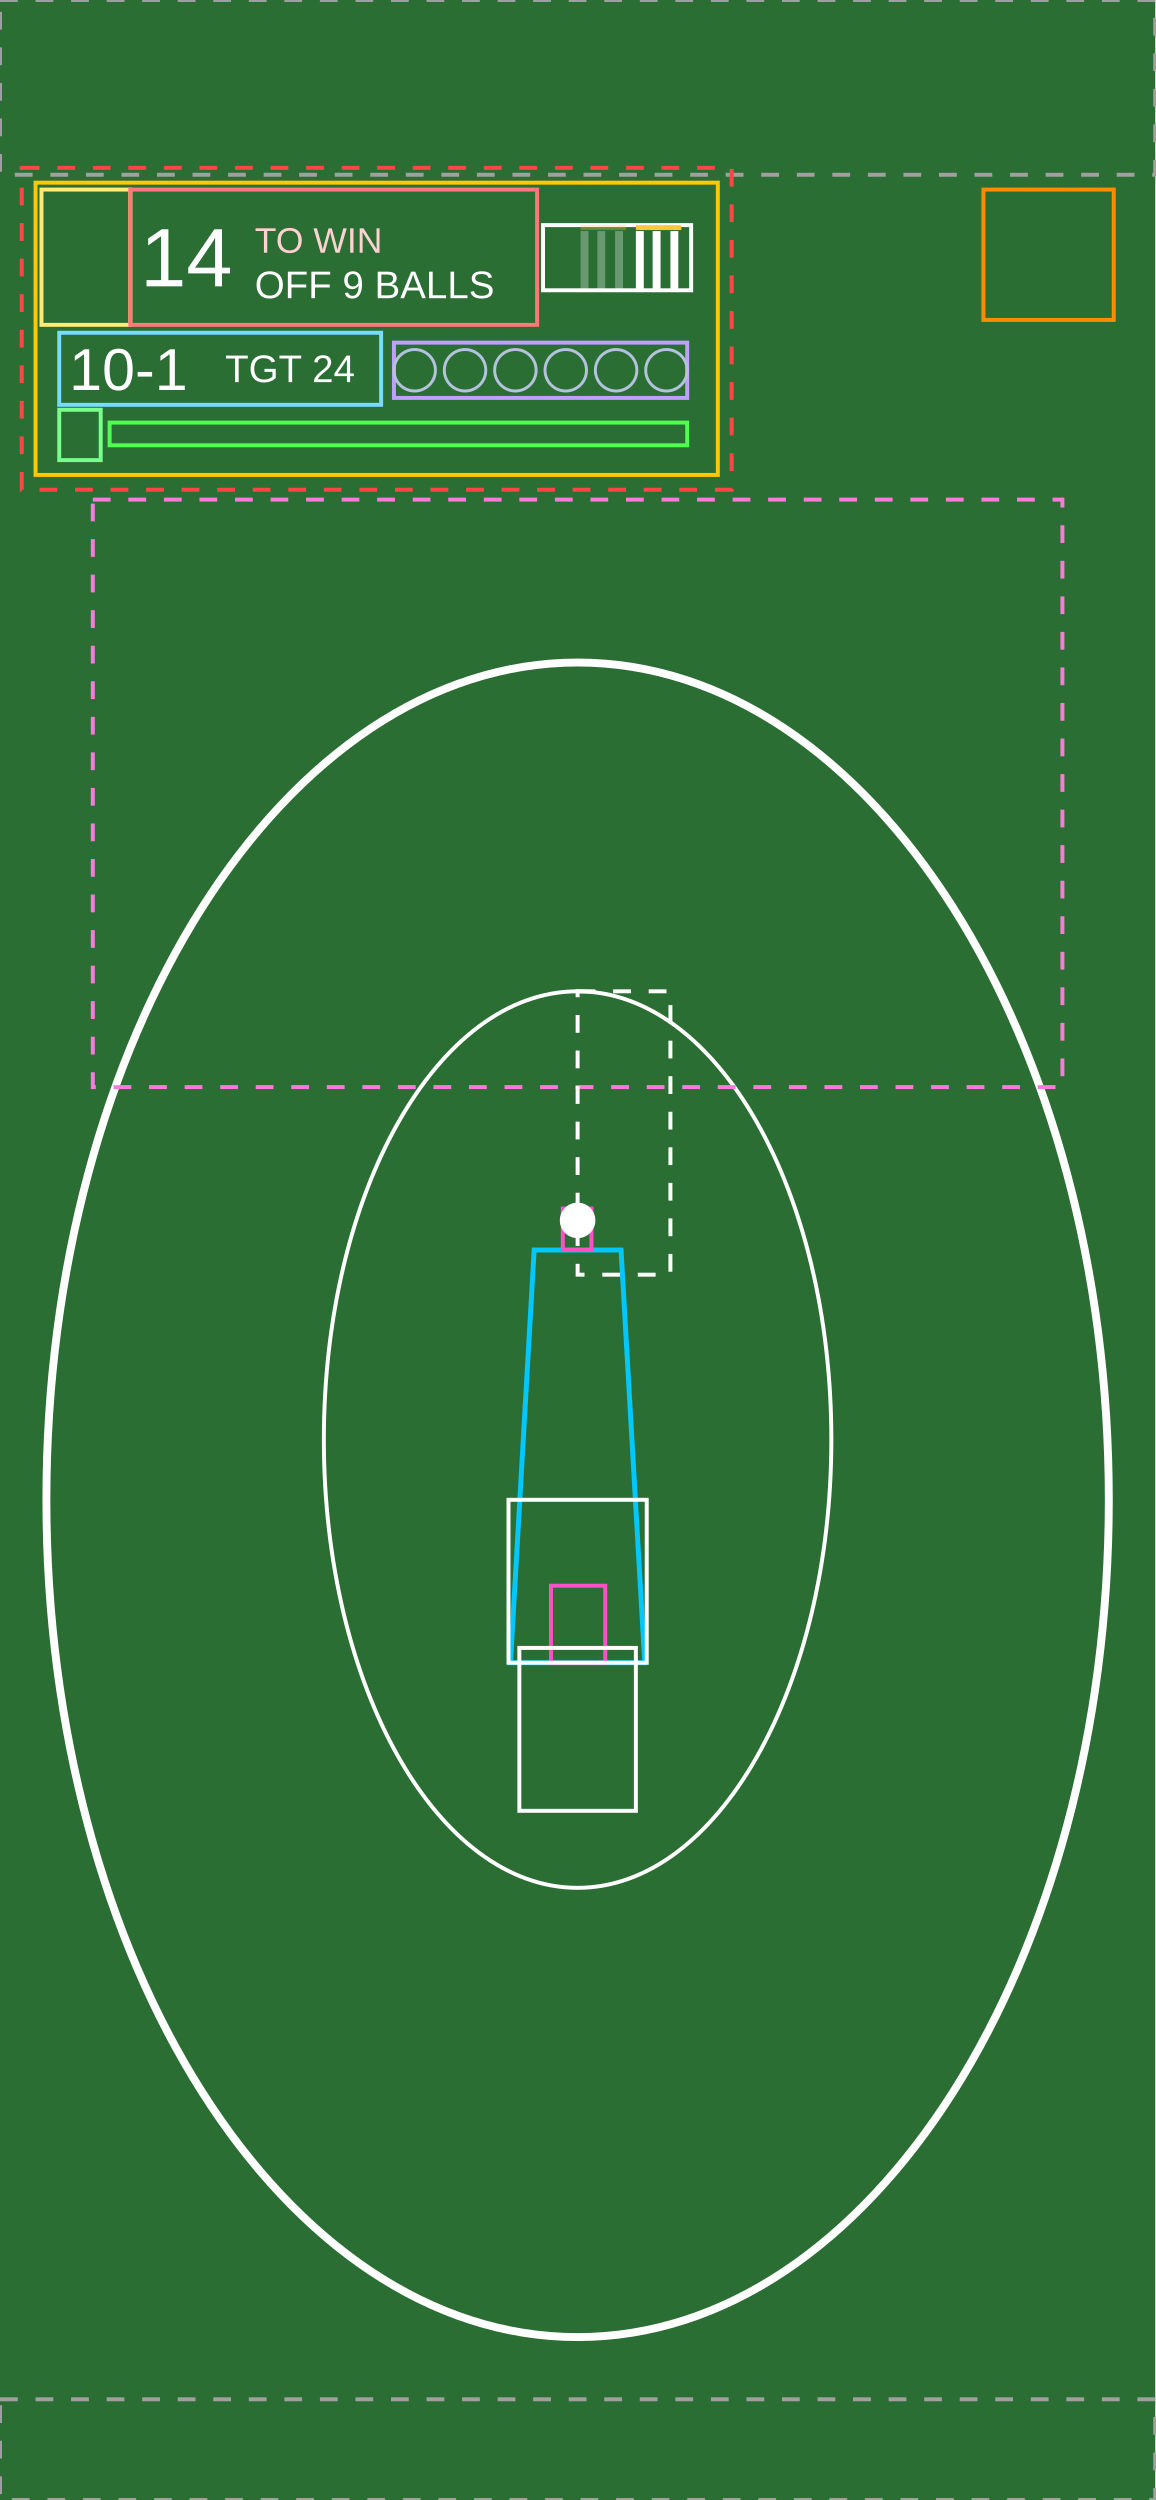
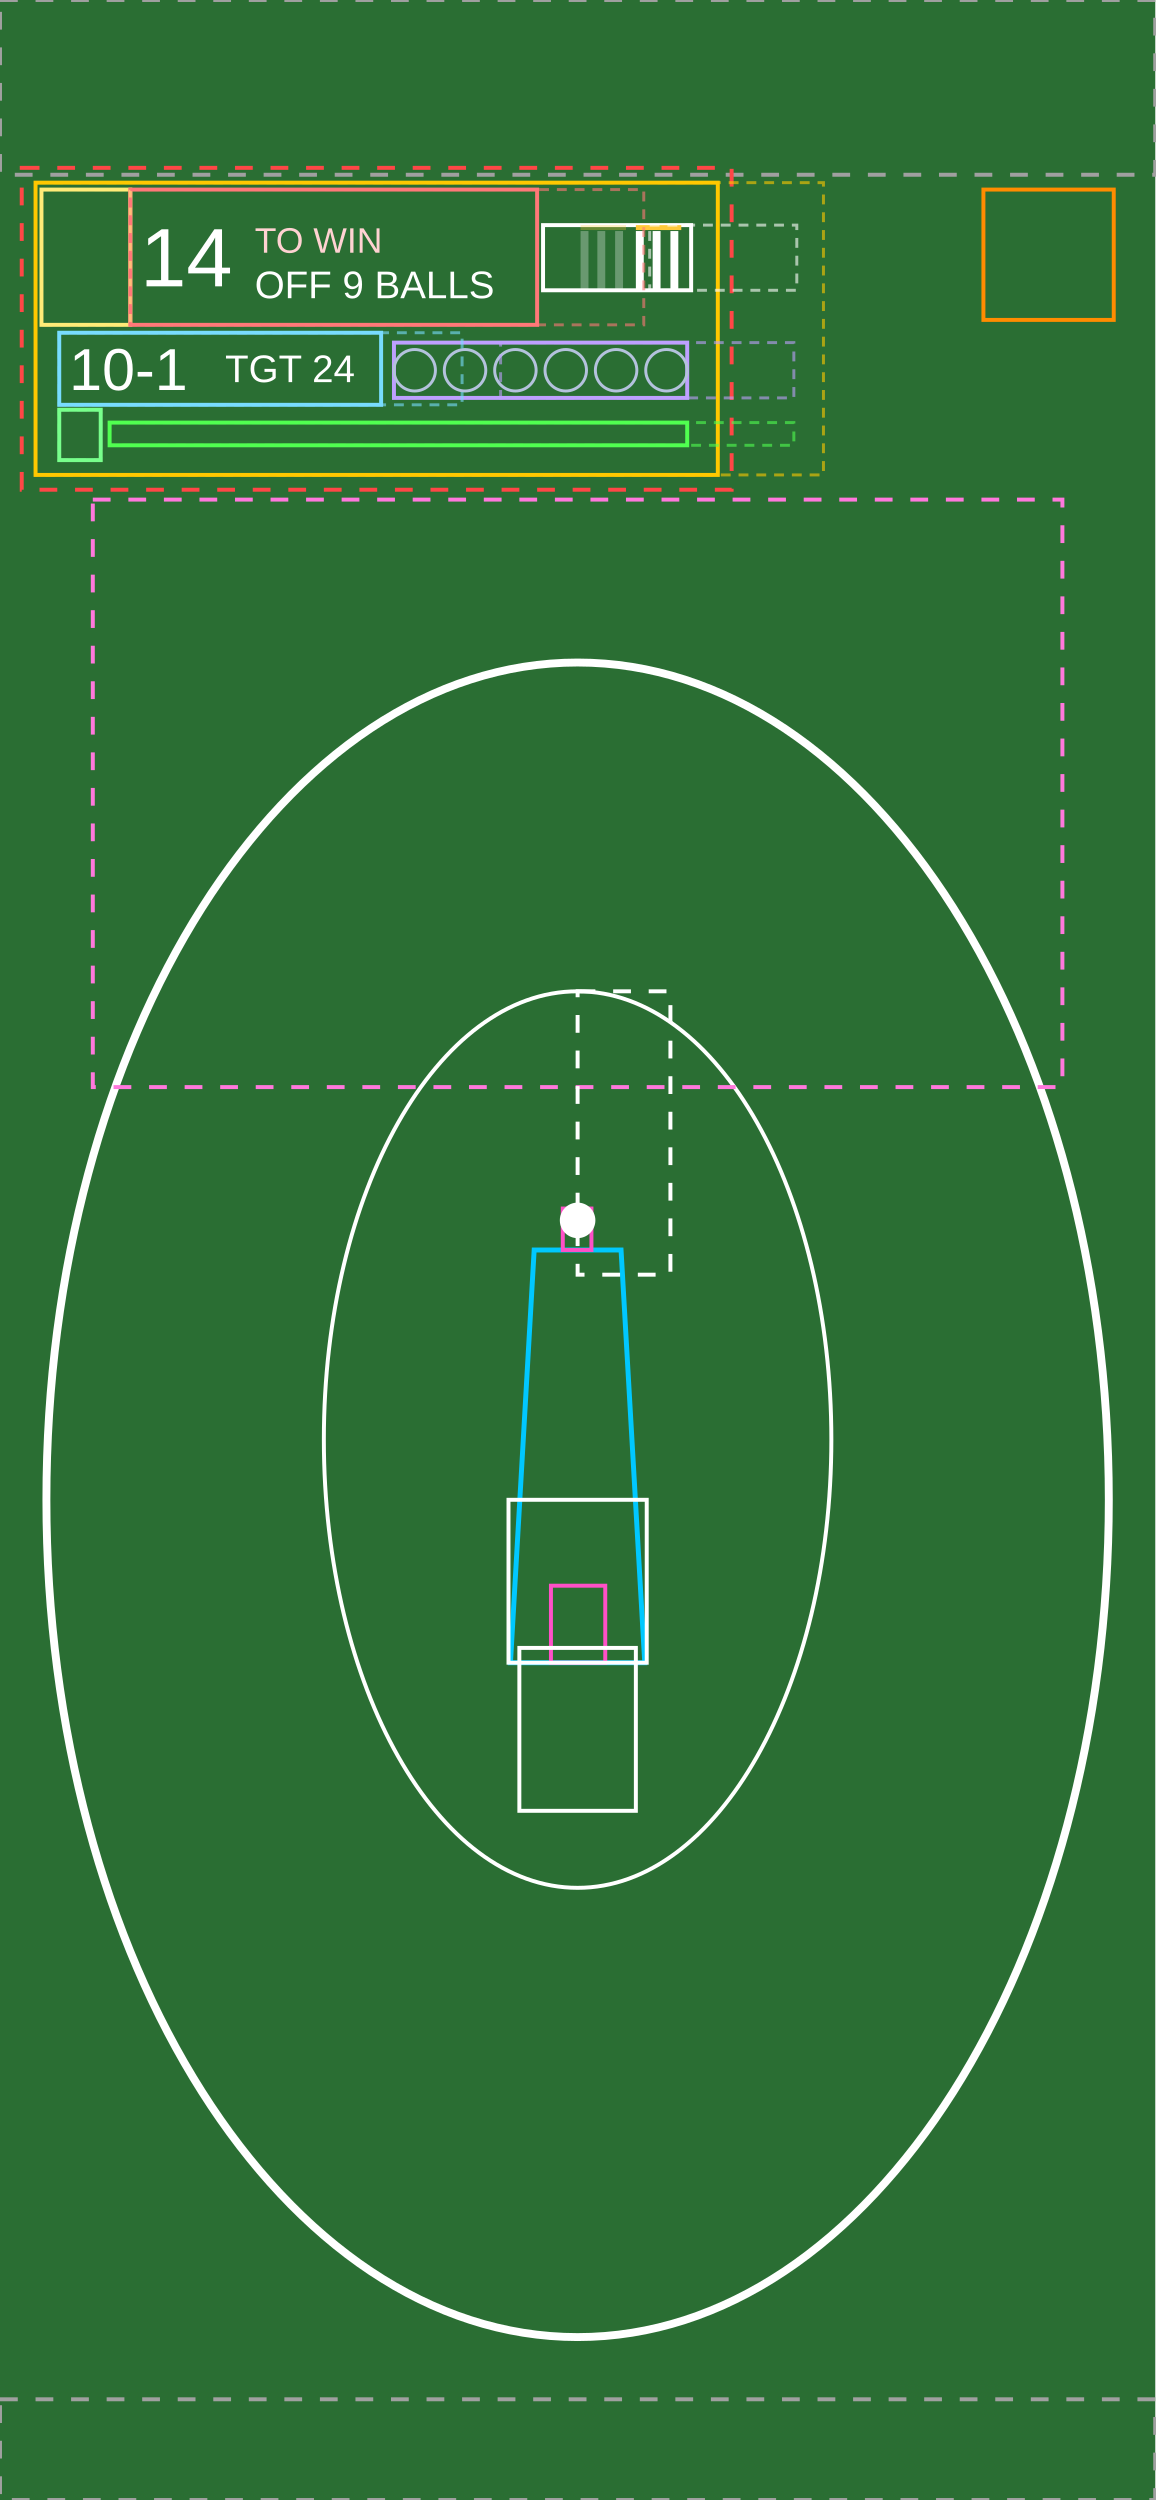
<svg xmlns="http://www.w3.org/2000/svg" width="1170" height="2532" viewBox="0 0 1170 2532">
  <rect id="phone 1170x2532" width="1170" height="2532" fill="#2a6e33" />
  <g id="FIELD">
    <ellipse id="boundary rope" cx="585" cy="1519" rx="538" ry="848" fill="none" stroke="#fff" stroke-width="8" />
    <ellipse id="30-yard ring" cx="585" cy="1458" rx="257" ry="454" fill="none" stroke="#fff" stroke-width="4" />
    <polygon id="pitch" points="541,1266 629,1266 653,1684 517,1684" fill="none" stroke="#00c8ff" stroke-width="5" />
    <rect id="stumps far" x="570" y="1224" width="29" height="42" fill="none" stroke="#ff50c8" stroke-width="4" />
    <rect id="stumps near" x="558" y="1606" width="55" height="78" fill="none" stroke="#ff50c8" stroke-width="4" />
    <circle id="umpire" cx="585" cy="1236" r="18" fill="#fff" />
  </g>
  <g id="PLAY ZONES">
    <rect id="SAFE AREA (status bar)" x="0" y="0" width="1170" height="177" fill="none" stroke="#a0a0a0" stroke-width="4" stroke-dasharray="18 18" />
    <rect id="HOME BAR" x="0" y="2430" width="1170" height="102" fill="none" stroke="#a0a0a0" stroke-width="4" stroke-dasharray="18 18" />
    <rect id="POP-UP WORDS (FOUR! SIX! OUT!)" x="94" y="506" width="982" height="595" fill="none" stroke="#ff78dc" stroke-width="4" stroke-dasharray="18 18" />
    <rect id="BOWLER RUN-UP" x="585" y="1004" width="94" height="287" fill="none" stroke="#ffffff" stroke-width="4" stroke-dasharray="18 18" />
    <rect id="BATTER" x="515" y="1519" width="140" height="165" fill="none" stroke="#ffffff" stroke-width="4" />
    <rect id="KEEPER" x="526" y="1669" width="118" height="165" fill="none" stroke="#ffffff" stroke-width="4" />
    <rect id="lastover_glow" x="22" y="170" width="719" height="326" fill="none" stroke="#ff4646" stroke-width="4" stroke-dasharray="18 18" />
  </g>
  <g id="HUD">
    <rect id="SCOREBOARD" x="36" y="185" width="691" height="296" fill="none" stroke="#ffc800" stroke-width="4" />
    <rect id="PAUSE" x="996" y="192" width="132" height="132" fill="none" stroke="#ff8c00" stroke-width="4" />
  </g>
  <g id="SCOREBOARD PARTS">
    <rect id="BADGE" x="42" y="192" width="90" height="137" fill="none" stroke="#ffeb78" stroke-width="4" />
    <rect id="CHASE: 14 TO WIN OFF 9" x="132" y="192" width="412" height="137" fill="none" stroke="#ff7878" stroke-width="4" />
    <text id="sb_chase_line · 14 · 28px" x="142" y="290" font-family="Lilita One, Arial" font-size="84" fill="#fff">14</text>
    <text id="sb_chase_line · TO WIN · 12px" x="258" y="256" font-family="Lilita One, Arial" font-size="36" fill="#ffd2d2">TO WIN</text>
    <text id="sb_chase_line · OFF 9 BALLS · 13px" x="258" y="302" font-family="Lilita One, Arial" font-size="39" fill="#fff">OFF 9 BALLS</text>
    <rect id="WKTS" x="550" y="228" width="150" height="66" fill="none" stroke="#ffffff" stroke-width="4" />
    <g id="stump set 1" opacity="0.3">
      <rect x="588" y="234" width="8" height="60" fill="#fff" />
      <rect x="605" y="234" width="8" height="60" fill="#fff" />
      <rect x="623" y="234" width="8" height="60" fill="#fff" />
      <rect x="588" y="228" width="46" height="5" fill="#ffc93a" />
    </g>
    <g id="stump set 2" opacity="1">
      <rect x="644" y="234" width="8" height="60" fill="#fff" />
      <rect x="661" y="234" width="8" height="60" fill="#fff" />
      <rect x="679" y="234" width="8" height="60" fill="#fff" />
      <rect x="644" y="228" width="46" height="5" fill="#ffc93a" />
    </g>
    <rect id="SCORE + TGT" x="60" y="337" width="326" height="73" fill="none" stroke="#78dcff" stroke-width="4" />
    <text id="sb_score_target · 10-1 · 20px" x="70" y="395" font-family="Lilita One, Arial" font-size="60" fill="#fff">10-1</text>
    <text id="sb_score_target · TGT 24 · 13px" x="228" y="387" font-family="Lilita One, Arial" font-size="39" fill="#fff">TGT 24</text>
    <rect id="THIS OVER x6" x="399" y="347" width="297" height="56" fill="none" stroke="#bea0ff" stroke-width="4" />
    <circle id="ball 1" cx="420" cy="375" r="21" fill="none" stroke="#b4c2dd" stroke-width="3" />
    <circle id="ball 2" cx="471" cy="375" r="21" fill="none" stroke="#b4c2dd" stroke-width="3" />
    <circle id="ball 3" cx="522" cy="375" r="21" fill="none" stroke="#b4c2dd" stroke-width="3" />
    <circle id="ball 4" cx="573" cy="375" r="21" fill="none" stroke="#b4c2dd" stroke-width="3" />
    <circle id="ball 5" cx="624" cy="375" r="21" fill="none" stroke="#b4c2dd" stroke-width="3" />
    <circle id="ball 6" cx="675" cy="375" r="21" fill="none" stroke="#b4c2dd" stroke-width="3" />
    <rect id="sb_energy_icon" x="60" y="415" width="42" height="51" fill="none" stroke="#78ff8c" stroke-width="4" />
    <rect id="ENERGY" x="111" y="428" width="585" height="23" fill="none" stroke="#50ff50" stroke-width="4" />
  </g>
+   <g id="SCOREBOARD WIDE (3-digit leagues)" opacity="0.6">
+     <rect id="wide · SCOREBOARD" x="36" y="185" width="798" height="296" fill="none" stroke="#ffc800" stroke-width="3" stroke-dasharray="10 8" />
+     <rect id="wide · BADGE" x="42" y="192" width="90" height="137" fill="none" stroke="#ffeb78" stroke-width="3" stroke-dasharray="10 8" />
+     <rect id="wide · CHASE: 14 TO WIN OFF 9" x="132" y="192" width="520" height="137" fill="none" stroke="#ff7878" stroke-width="3" stroke-dasharray="10 8" />
+     <rect id="wide · WKTS" x="658" y="228" width="149" height="66" fill="none" stroke="#ffffff" stroke-width="3" stroke-dasharray="10 8" />
+     <rect id="wide · SCORE + TGT" x="60" y="337" width="408" height="73" fill="none" stroke="#78dcff" stroke-width="3" stroke-dasharray="10 8" />
+     <rect id="wide · THIS OVER x6" x="507" y="347" width="297" height="56" fill="none" stroke="#bea0ff" stroke-width="3" stroke-dasharray="10 8" />
+     <rect id="wide · sb_energy_icon" x="60" y="415" width="42" height="51" fill="none" stroke="#78ff8c" stroke-width="3" stroke-dasharray="10 8" />
+     <rect id="wide · ENERGY" x="111" y="428" width="693" height="23" fill="none" stroke="#50ff50" stroke-width="3" stroke-dasharray="10 8" />
+   </g>
</svg>
